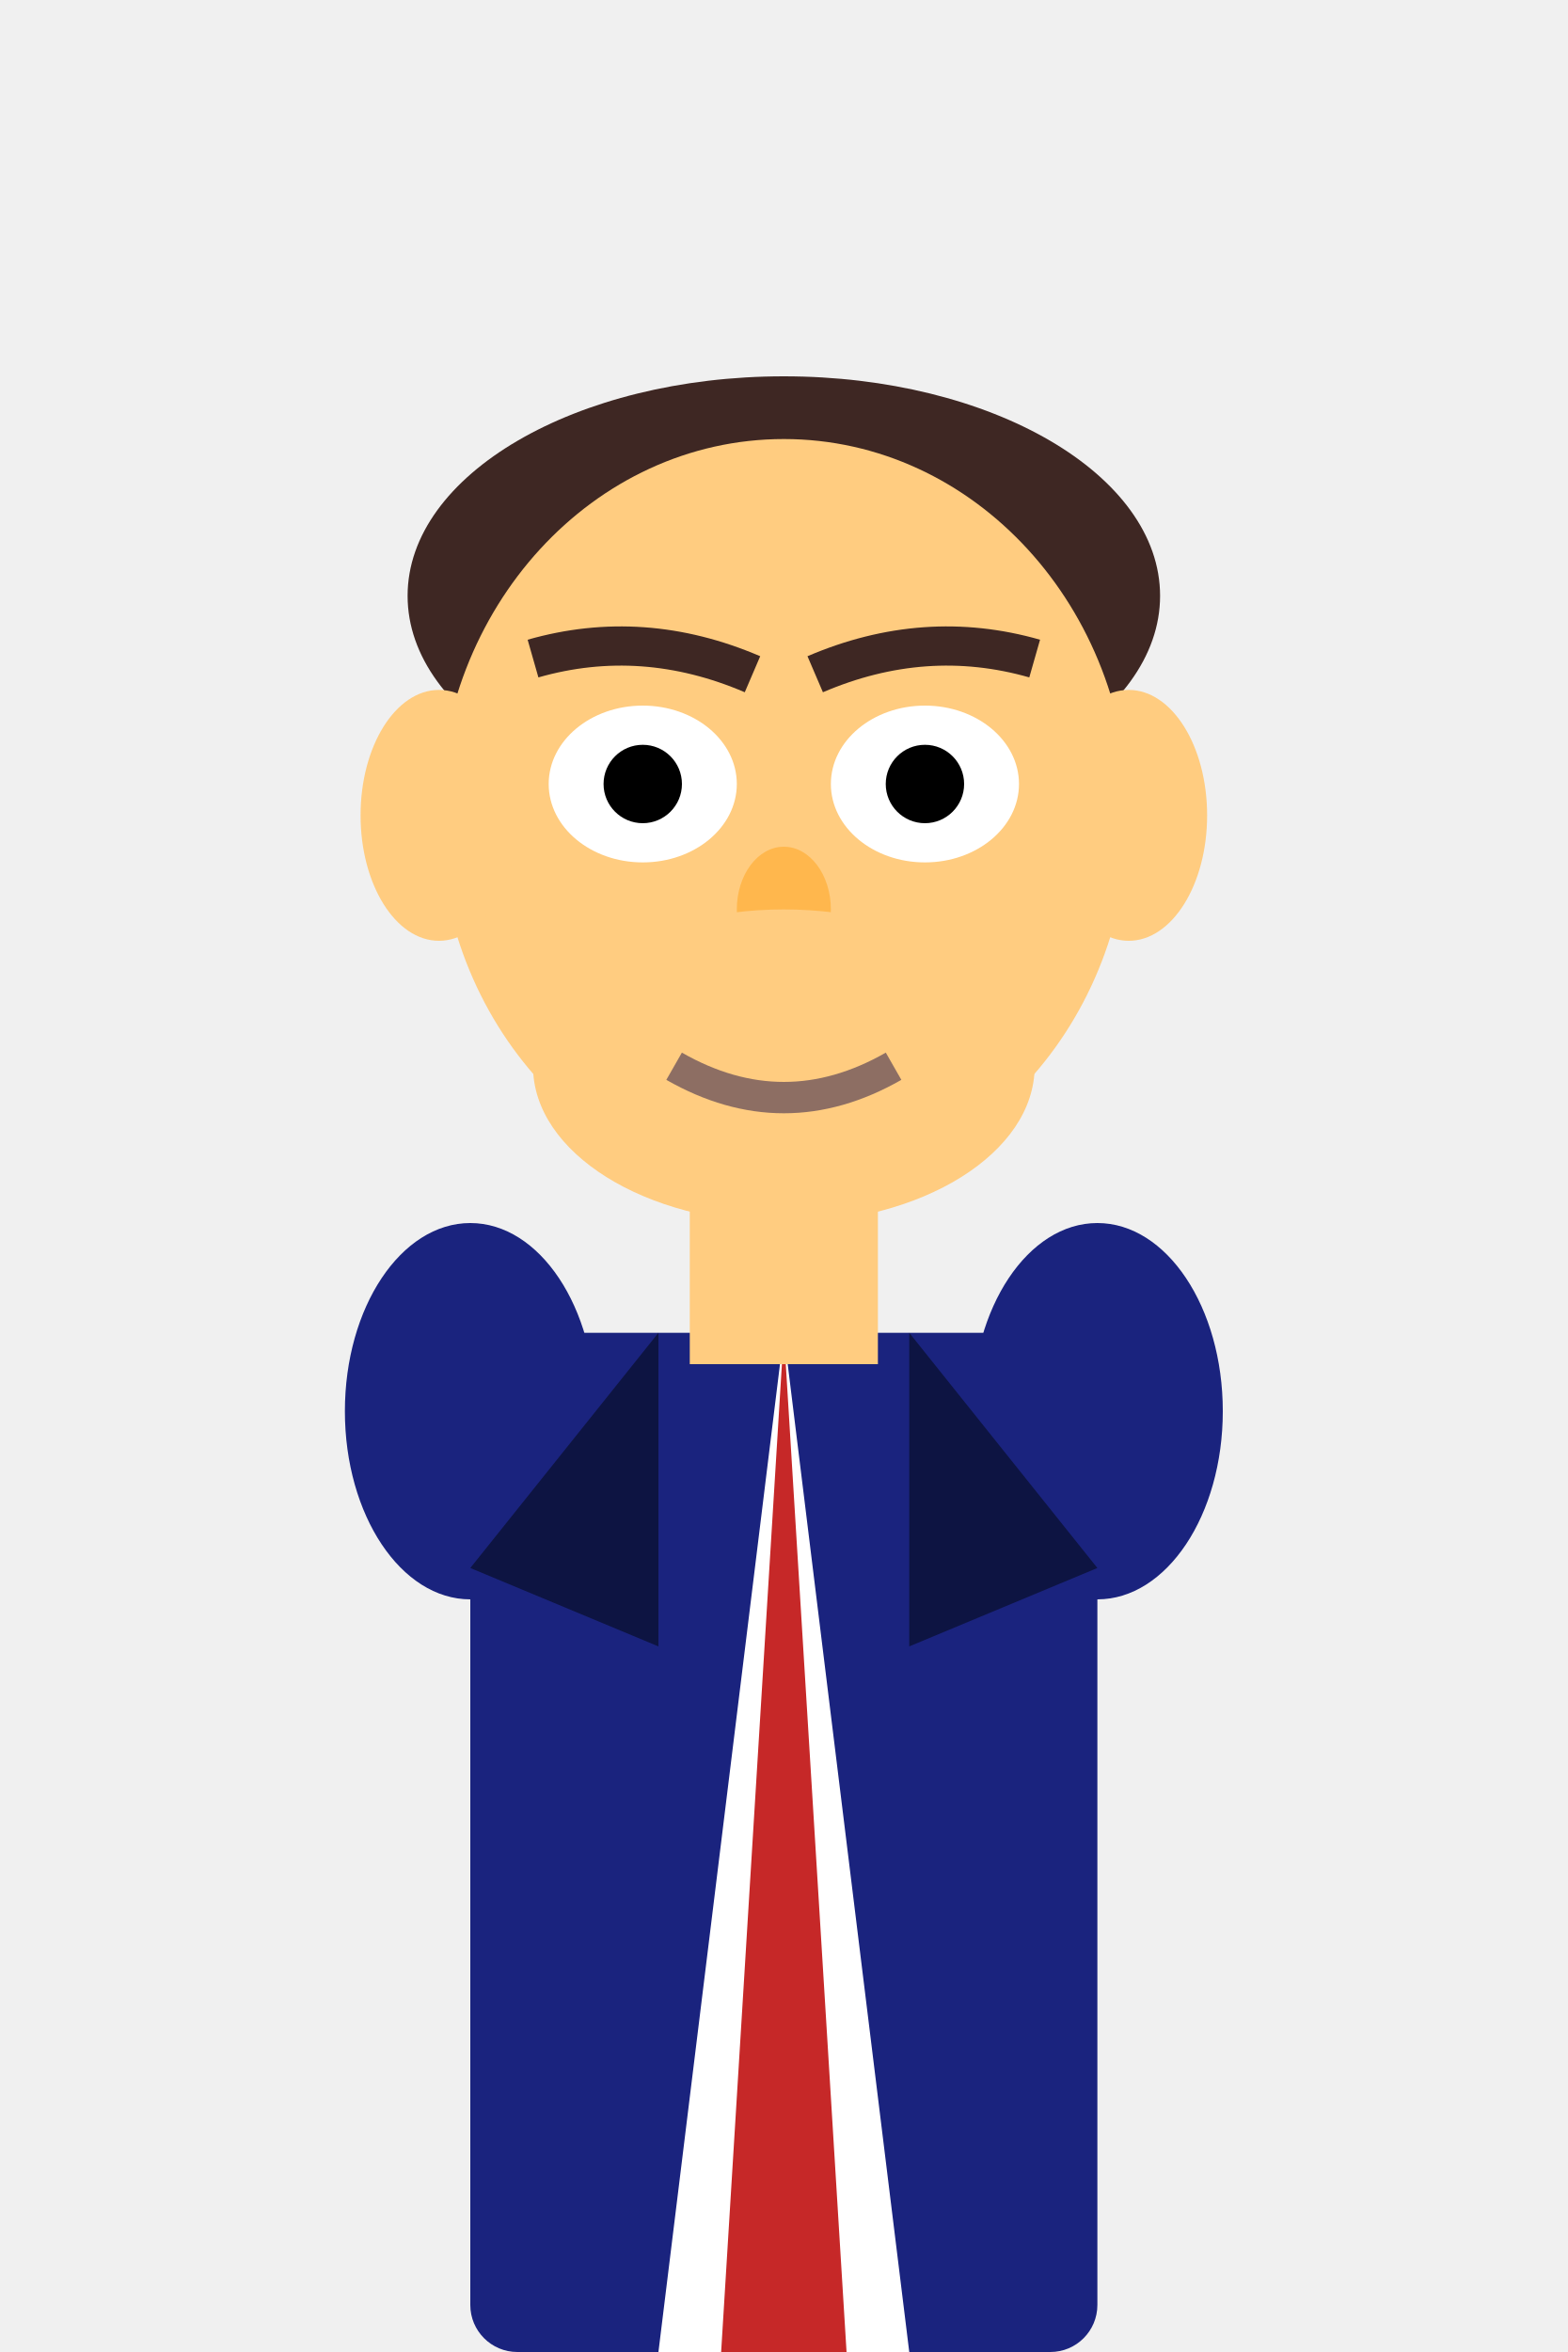
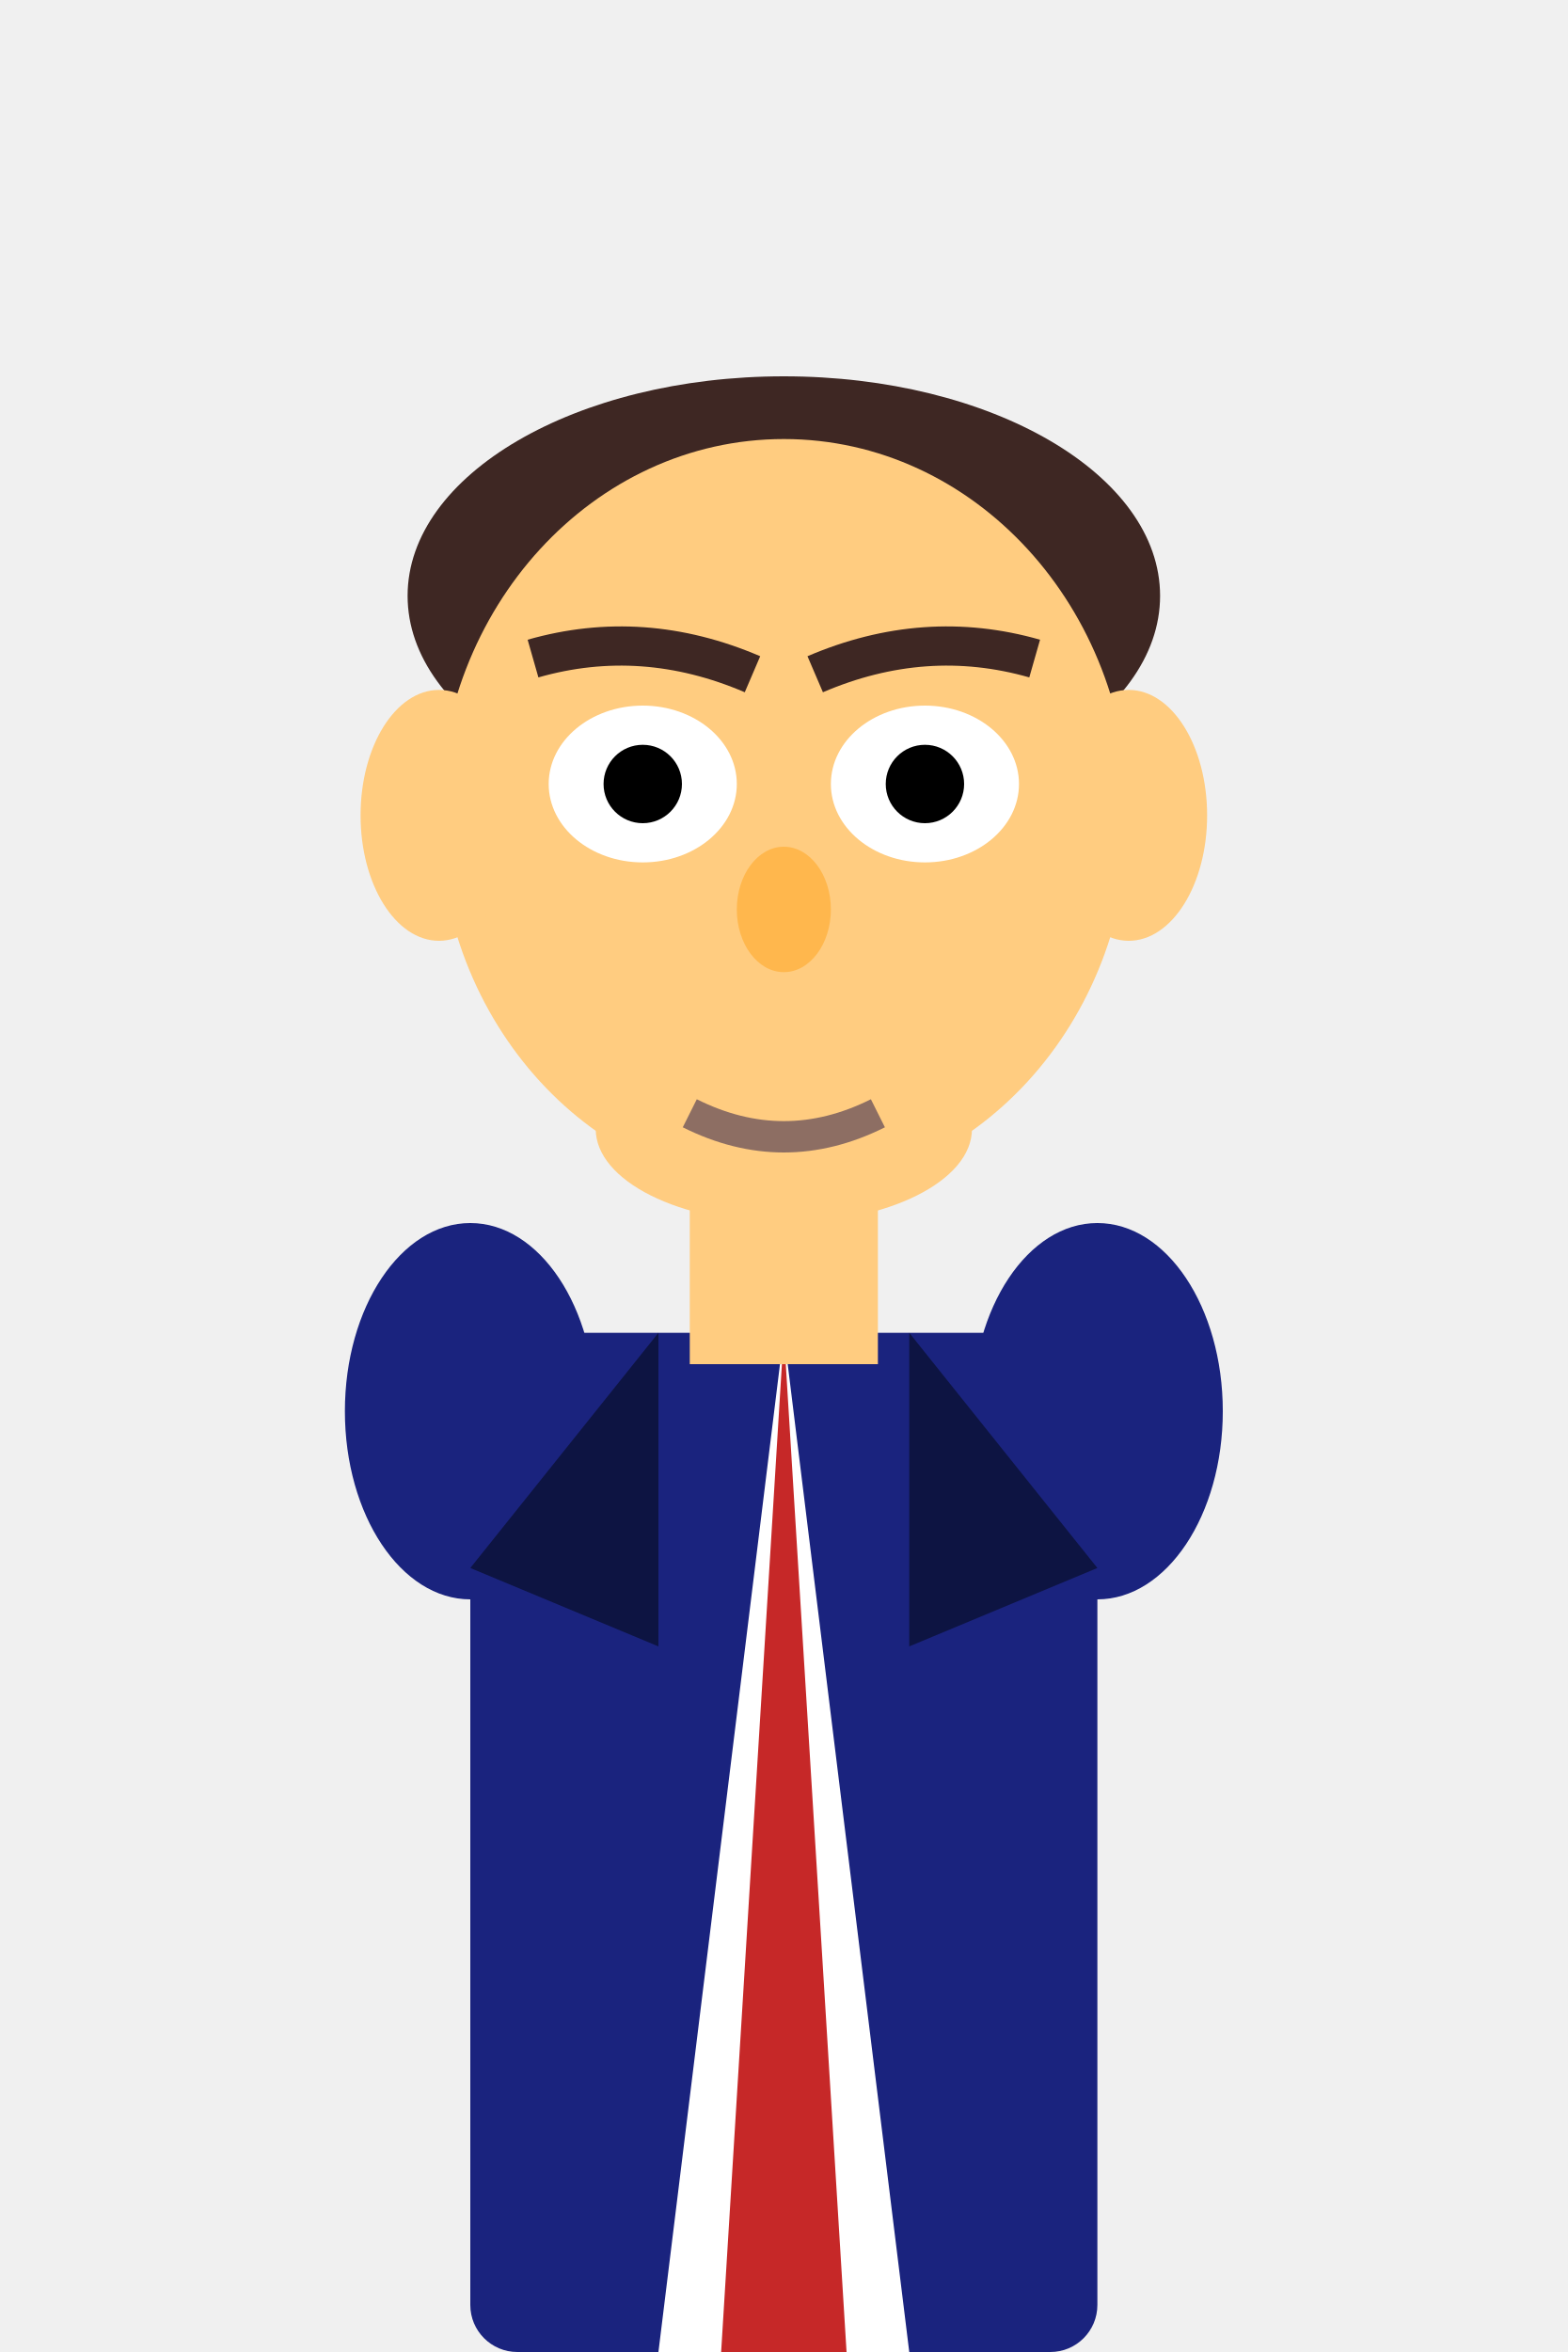
<svg xmlns="http://www.w3.org/2000/svg" viewBox="0 0 100 150" width="100" height="150">
  <g id="body">
    <rect x="30" y="85" width="40" height="65" rx="3" fill="#1a237e" />
    <ellipse cx="30" cy="90" rx="8" ry="12" fill="#1a237e" />
    <ellipse cx="70" cy="90" rx="8" ry="12" fill="#1a237e" />
    <polygon points="50,85 42,150 58,150" fill="#ffffff" />
    <polygon points="50,85 46,150 54,150" fill="#c62828" />
    <polygon points="42,85 30,100 42,105" fill="#0d1442" />
    <polygon points="58,85 70,100 58,105" fill="#0d1442" />
    <rect x="44" y="75" width="12" height="12" fill="#ffcc80" />
  </g>
  <g id="head-top">
    <ellipse cx="50" cy="38" rx="24" ry="14" fill="#3e2723" />
    <ellipse cx="50" cy="52" rx="22" ry="24" fill="#ffcc80" />
    <ellipse cx="28" cy="52" rx="5" ry="8" fill="#ffcc80" />
    <ellipse cx="72" cy="52" rx="5" ry="8" fill="#ffcc80" />
    <ellipse id="eye-left-white" cx="41" cy="50" rx="6" ry="5" fill="#ffffff" />
    <ellipse id="eye-right-white" cx="59" cy="50" rx="6" ry="5" fill="#ffffff" />
    <circle id="eye-left-pupil" class="pupil" cx="41" cy="50" r="2.5" fill="#000000" />
    <circle id="eye-right-pupil" class="pupil" cx="59" cy="50" r="2.5" fill="#000000" />
    <circle id="eye-left-highlight" cx="39" cy="48" r="1.5" fill="#fff" opacity="0" />
    <circle id="eye-right-highlight" cx="57" cy="48" r="1.5" fill="#fff" opacity="0" />
    <path id="brow-left" d="M34 42 Q41 40 48 43" stroke="#3e2723" stroke-width="2.5" fill="none" />
    <path id="brow-right" d="M52 43 Q59 40 66 42" stroke="#3e2723" stroke-width="2.5" fill="none" />
    <ellipse cx="50" cy="58" rx="3" ry="4" fill="#ffb74d" />
  </g>
  <g id="head-bottom">
-     <ellipse cx="50" cy="68" rx="16" ry="10" fill="#ffcc80" />
-     <path id="mouth-closed" d="M43 68 Q50 72 57 68" stroke="#8d6e63" stroke-width="2" fill="none" />
-     <ellipse id="mouth-open" cx="50" cy="70" rx="6" ry="4" fill="#c62828" opacity="0" />
+     <ellipse cx="50" cy="72" rx="12" ry="6" fill="#ffcc80" />
+     <path id="mouth-closed" d="M44 71 Q50 74 56 71" stroke="#8d6e63" stroke-width="2" fill="none" />
+     <ellipse id="mouth-open" cx="50" cy="72" rx="5" ry="3" fill="#c62828" opacity="0" />
  </g>
</svg>
